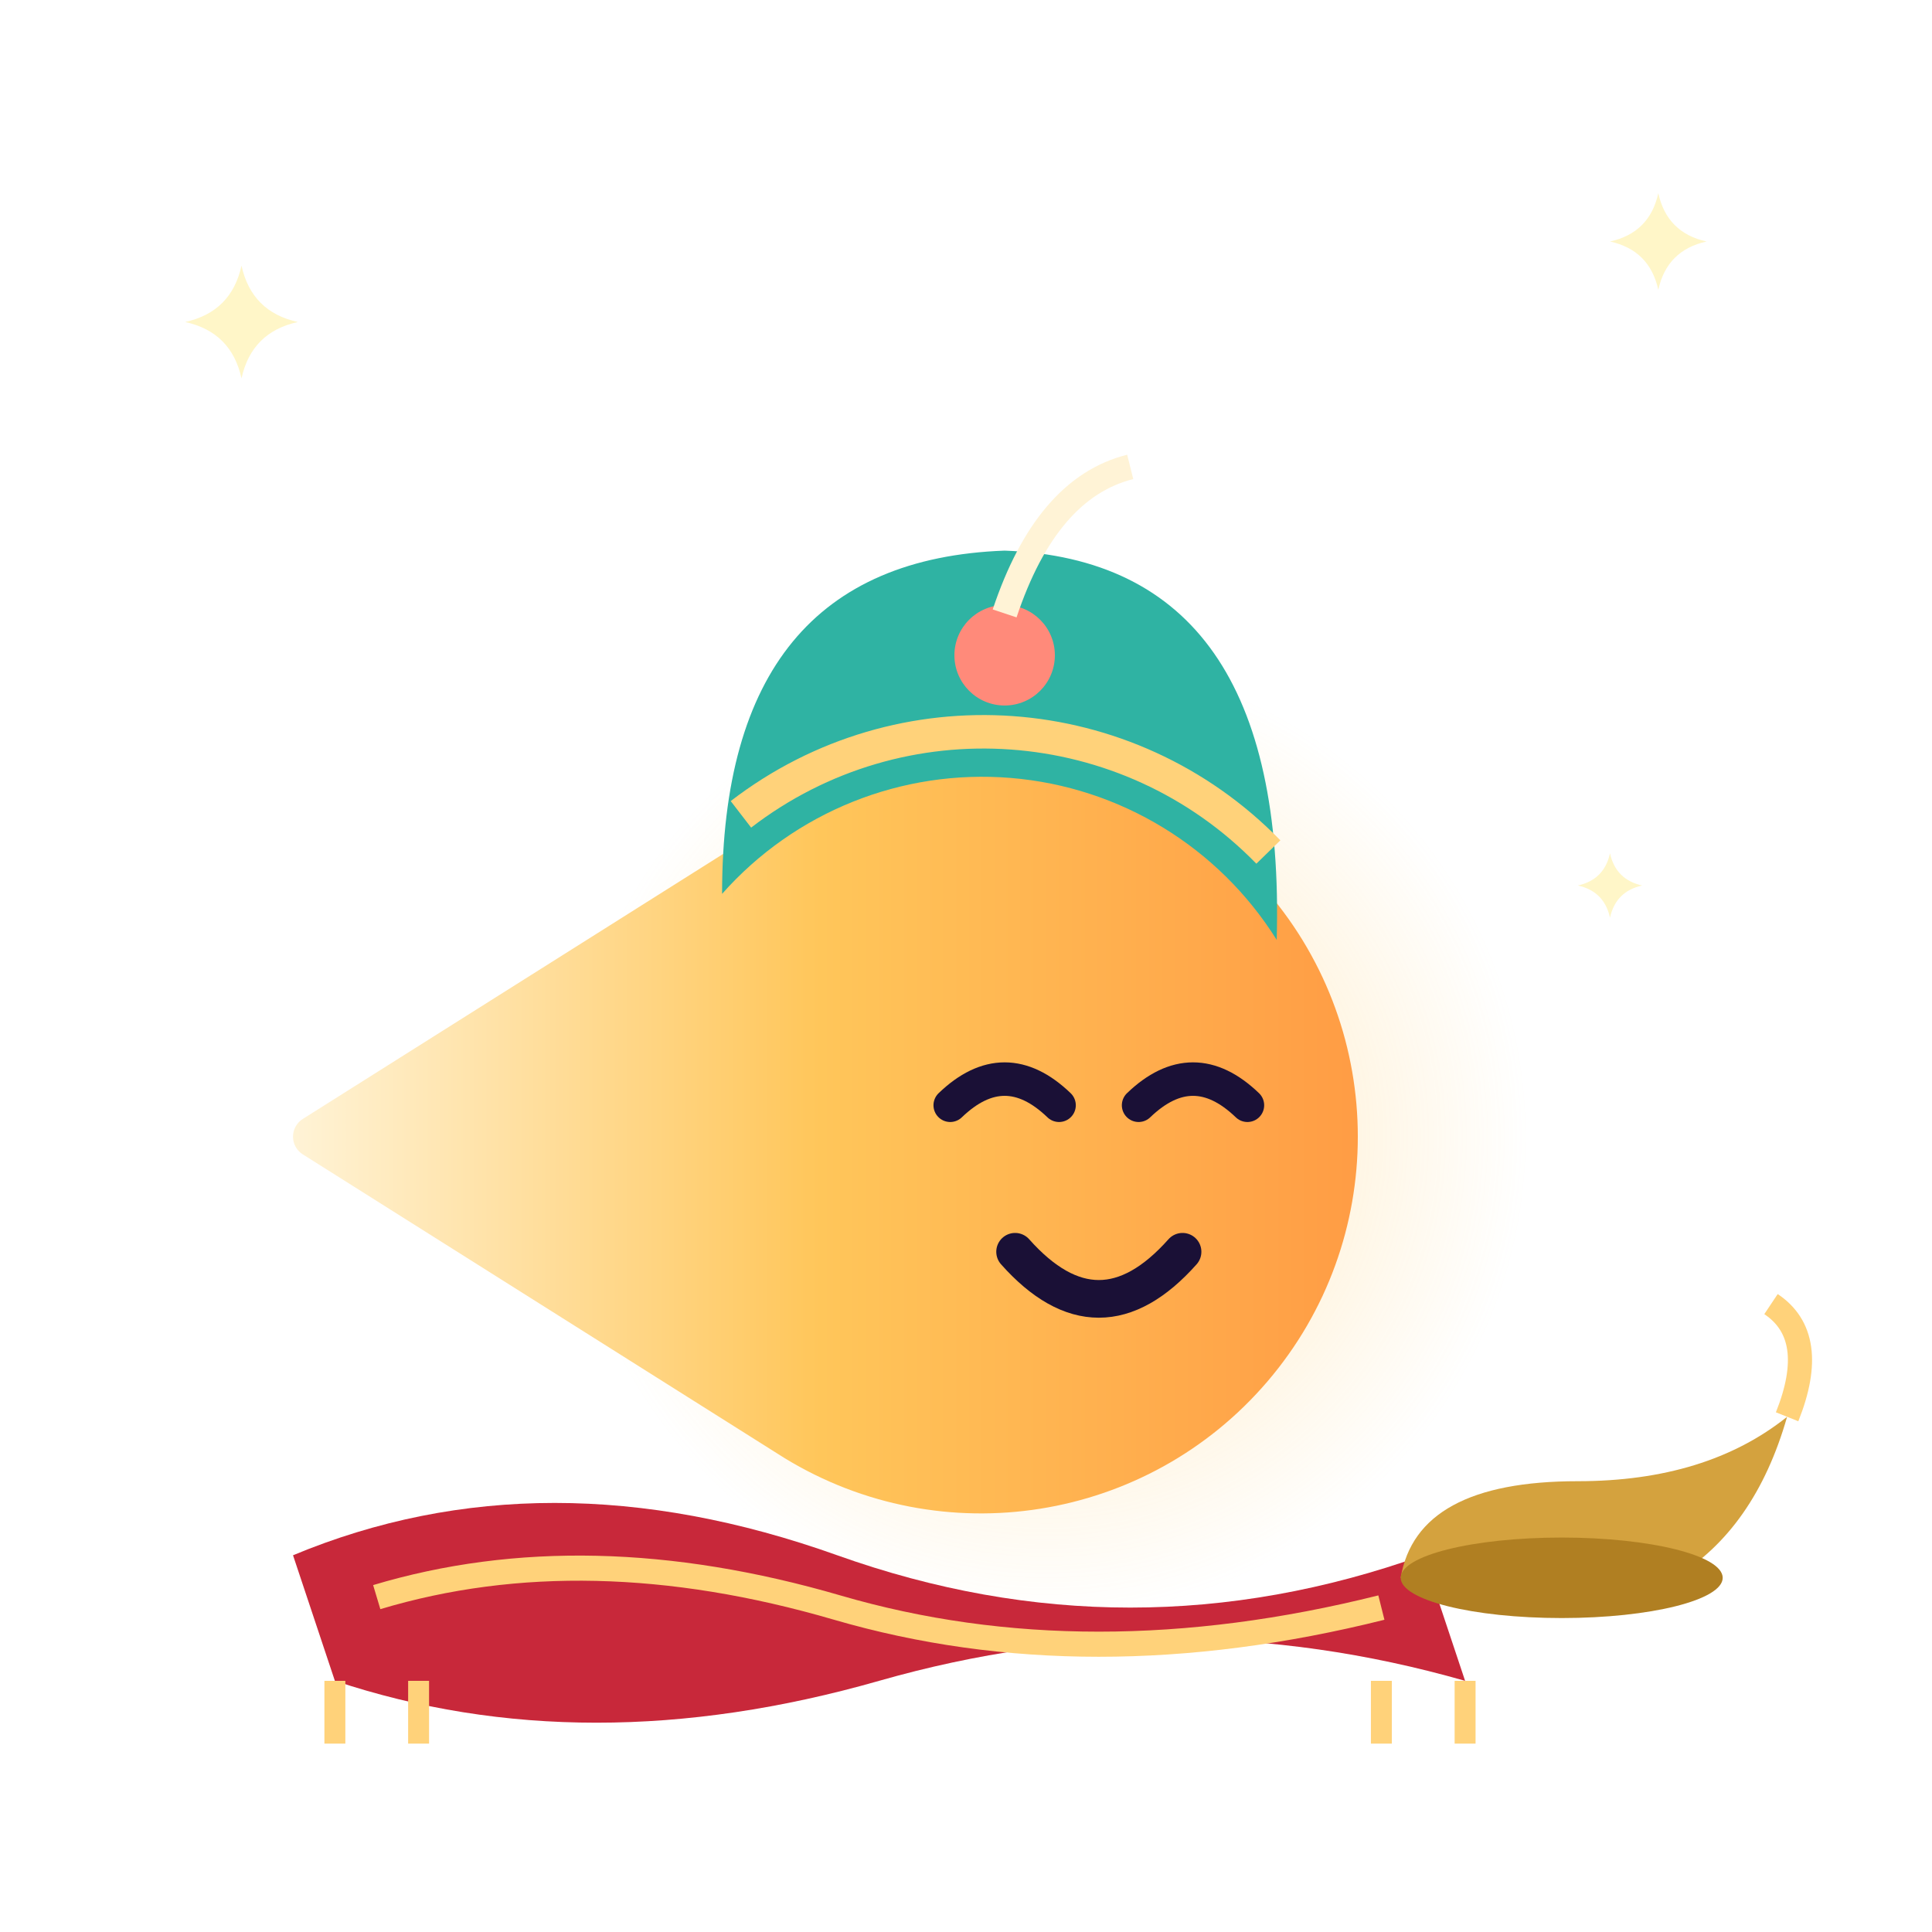
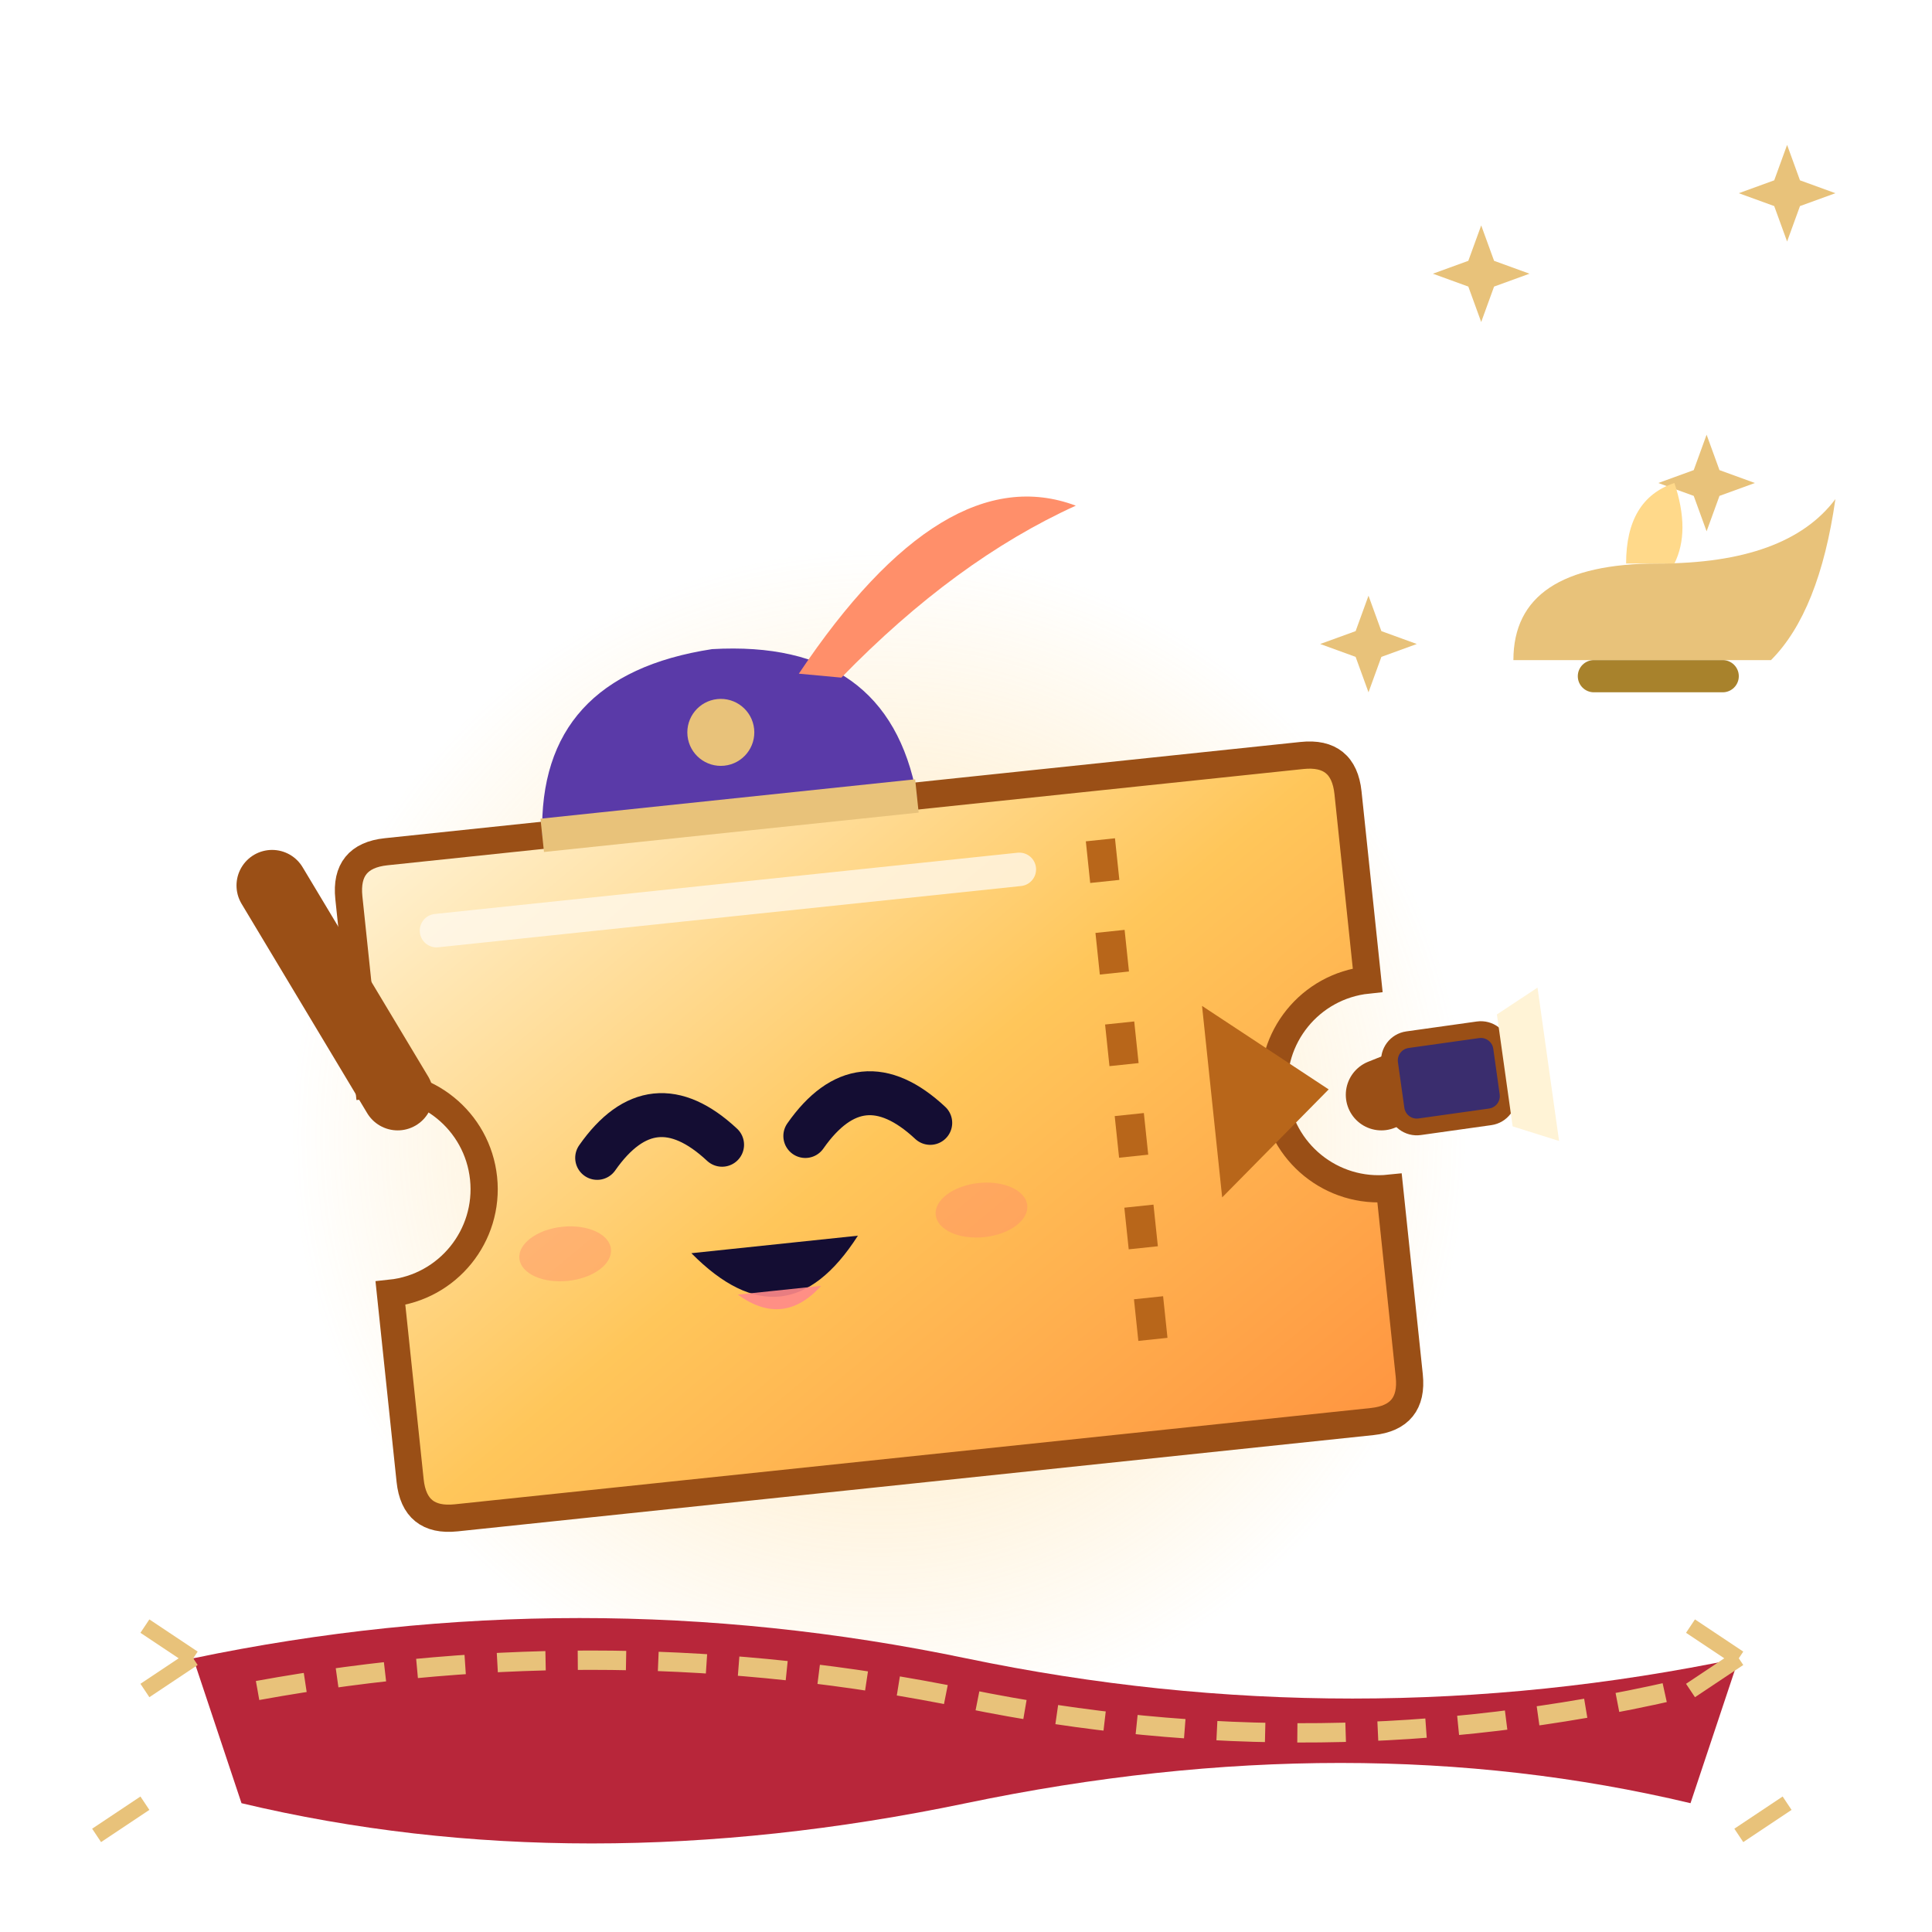
<svg xmlns="http://www.w3.org/2000/svg" viewBox="0 0 240 240" width="240" height="240">
-   <path d="M30 33 Q31.26 38.74 37 40 Q31.26 41.26 30 47 Q28.74 41.26 23 40 Q28.74 38.74 30 33Z" fill="#fff6c8" />
-   <path d="M206 24 Q207.08 28.92 212 30 Q207.08 31.08 206 36 Q204.92 31.08 200 30 Q204.92 28.92 206 24Z" fill="#fff6c8" />
-   <path d="M200 106 Q200.72 109.28 204 110 Q200.72 110.72 200 114 Q199.28 110.72 196 110 Q199.28 109.28 200 106Z" fill="#fff6c8" />
+   <path d="M184 28 L185.6 32.4 L190 34 L185.6 35.6 L184 40 L182.4 35.6 L178 34 L182.4 32.4Z" fill="#e8c27a" />
+   <path d="M212 54 L213.6 58.4 L218 60 L213.6 61.6 L212 66 L210.4 61.6 L206 60 L210.4 58.4Z" fill="#e8c27a" />
+   <path d="M170 74 L171.6 78.4 L176 80 L171.6 81.6 L170 86 L168.4 81.6 L164 80 L168.4 78.4Z" fill="#e8c27a" />
+   <path d="M222 18 L223.6 22.4 L228 24 L223.6 25.6 L222 30 L220.4 25.6 L216 24 L220.4 22.4Z" fill="#e8c27a" />
  <g transform="translate(26 58) scale(2.6)">
    <defs>
-       <linearGradient id="bif" gradientUnits="userSpaceOnUse" x1="4" y1="0" x2="60" y2="0">
-         <stop offset="0" stop-color="#fff3d6" stop-opacity="1" />
-         <stop offset="0.45" stop-color="#ffc65a" stop-opacity="1" />
-         <stop offset="1" stop-color="#ff9440" stop-opacity="1" />
+       <linearGradient id="cbinbirgece-gold" x1="0" y1="0" x2="1" y2="1">
+         <stop offset="0" stop-color="#fff3d6" />
+         <stop offset=".5" stop-color="#ffc65a" />
+         <stop offset="1" stop-color="#ff9440" />
      </linearGradient>
-       <radialGradient id="big" gradientUnits="userSpaceOnUse" cx="40" cy="32" r="23">
-         <stop offset="0" stop-color="#ffc65a" stop-opacity="0.45" />
+       <radialGradient id="cbinbirgece-glow">
+         <stop offset="0" stop-color="#ffc65a" stop-opacity=".5" />
        <stop offset="1" stop-color="#ffc65a" stop-opacity="0" />
      </radialGradient>
    </defs>
-     <circle cx="40" cy="32" r="23" fill="url(#big)" />
-     <path d="M4 52 Q16 47 30 52 T58 52 L60 58 Q46 54 32 58 T6 58Z" fill="#c8283a" />
-     <path d="M8 54 Q18 51 30 54.5 T56 54.5" stroke="#ffd27a" stroke-width="1.2" fill="none" />
-     <path d="M6 58 v3" stroke="#ffd27a" stroke-width="1" />
-     <path d="M10 58 v3" stroke="#ffd27a" stroke-width="1" />
-     <path d="M56 58 v3" stroke="#ffd27a" stroke-width="1" />
-     <path d="M60 58 v3" stroke="#ffd27a" stroke-width="1" />
-     <path d="M5 32 L28 17.5 A17 17 0 1 1 28 46.5 Z" fill="url(#bif)" stroke="url(#bif)" stroke-width="2" stroke-linejoin="round" />
-     <path d="M35.4 30.5 Q38 28 40.6 30.5" fill="none" stroke="#1a1036" stroke-width="1.6" stroke-linecap="round" />
-     <path d="M44.4 30.5 Q47 28 49.6 30.5" fill="none" stroke="#1a1036" stroke-width="1.6" stroke-linecap="round" />
-     <path d="M38.5 37.5 Q42.5 42 46.5 37.5" fill="none" stroke="#1a1036" stroke-width="1.8" stroke-linecap="round" />
-     <path d="M24.5 20.4 Q24.5 4.5 38 4 Q51.5 4.5 51 22.6 A16.6 16.6 0 0 0 24.5 20.4Z" fill="#2fb3a3" />
-     <path d="M25.4 16.6 A19 19 0 0 1 50.6 18.4" stroke="#ffd27a" stroke-width="1.6" fill="none" />
-     <circle cx="38" cy="9" r="2.4" fill="#ff8a7a" />
-     <path d="M38 7 Q40 1 44 0" stroke="#fff3d6" stroke-width="1.2" fill="none" />
+     <circle cx="32" cy="32" r="28" fill="url(#cbinbirgece-glow)" />
+     <g transform="rotate(-6 32 32)">
+       <path d="M10 16 H54 Q56 16 56 18 V27 A5 5 0 0 0 56 37 V46 Q56 48 54 48 H10 Q8 48 8 46 V37 A5 5 0 0 0 8 27 V18 Q8 16 10 16Z" fill="url(#cbinbirgece-gold)" stroke="#9a4f16" stroke-width="1.3" />
+       <path d="M44 19 V45" stroke="#b8661a" stroke-width="1.4" stroke-dasharray="2 2.4" />
+       <path d="M48 27.4 L53.6 32 L48 36.6Z" fill="#b8661a" />
+       <path d="M12 20 H40" stroke="#fffaf0" stroke-width="1.6" opacity=".75" stroke-linecap="round" />
+       <path d="M18.5 31.6 Q21.5 28.15 24.5 31.6" stroke="#140d33" stroke-width="2.1" fill="none" stroke-linecap="round" />
+       <path d="M28.5 31.6 Q31.5 28.15 34.5 31.6" stroke="#140d33" stroke-width="2.1" fill="none" stroke-linecap="round" />
+       <path d="M22.5 36.6 Q26.5 41.6 30.5 36.6 Z" fill="#140d33" />
+       <path d="M24.5 38.8 Q26.5 40.6 28.5 38.8" fill="#ff8a8a" opacity=".9" />
+       <ellipse cx="16.5" cy="36" rx="2.2" ry="1.3" fill="#ff8f6a" opacity=".45" />
+       <ellipse cx="36.5" cy="36" rx="2.2" ry="1.3" fill="#ff8f6a" opacity=".45" />
+       <g transform="translate(26.5 16)">
+         <path d="M-9 0 Q-8.4 -7.6 0 -8 Q8.4 -7.6 9 0Z" fill="#5a3aa8" />
+         <path d="M-9 0 H9" stroke="#e8c27a" stroke-width="1.6" />
+         <circle cx="0" cy="-4" r="1.6" fill="#e8c27a" />
+         <path d="M4 -6.4 Q12 -16 18 -13 Q12 -11 6 -6" fill="#ff8f6a" />
+       </g>
+     </g>
+     <path d="M9 30 L3 20" stroke="#9a4f16" stroke-width="3.4" fill="none" stroke-linecap="round" stroke-linejoin="round" />
+     <path d="M56 30 L58.5 29" stroke="#9a4f16" stroke-width="3.4" fill="none" stroke-linecap="round" stroke-linejoin="round" />
+     <g transform="rotate(-8 60 29)">
+       <rect x="56.5" y="27" width="5.4" height="4.2" rx="1" fill="#3a2d6e" stroke="#9a4f16" stroke-width=".8" />
+       <path d="M61.9 26.4 L64 25.4 V32.8 L61.9 31.8Z" fill="#fff3d6" />
+     </g>
  </g>
-   <g transform="translate(196 196)">
-     <path d="M-22 0 Q-20 -12 0 -12 Q16 -12 26 -20 Q22 -6 12 0Z" fill="#d4a23e" />
-     <ellipse cx="-2" cy="0" rx="20" ry="5" fill="#b07f22" />
-     <path d="M26 -20 q4 -10 -2 -14" stroke="#ffd27a" stroke-width="3" fill="none" />
+   <g transform="translate(120 214)">
+     <path d="M-96 -8 Q-48 -18 0 -8 T96 -8 L90 10 Q48 0 0 10 T-90 10Z" fill="#b8263a" />
+     <path d="M-88 -4 Q-44 -12 0 -3 T88 -4" stroke="#e8c27a" stroke-width="2.4" fill="none" stroke-dasharray="6 4" />
+     <path d="M-96 -8 l-6 -4 M-96 -8 l-6 4 M-102 10 l-6 4" stroke="#e8c27a" stroke-width="2" />
+     <path d="M96 -8 l-6 -4 M96 -8 l-6 4 M102 10 l-6 4" stroke="#e8c27a" stroke-width="2" />
+   </g>
+   <g transform="translate(206 76)">
+     <path d="M-18 6 Q-18 -6 0 -6 Q16 -6 22 -14 Q20 0 14 6Z" fill="#e8c27a" />
+     <path d="M-4 -6 Q-4 -14 2 -16 Q4 -10 2 -6" fill="#ffd98a" />
+     <rect x="-10" y="6" width="20" height="4" rx="2" fill="#a8822c" />
  </g>
</svg>
